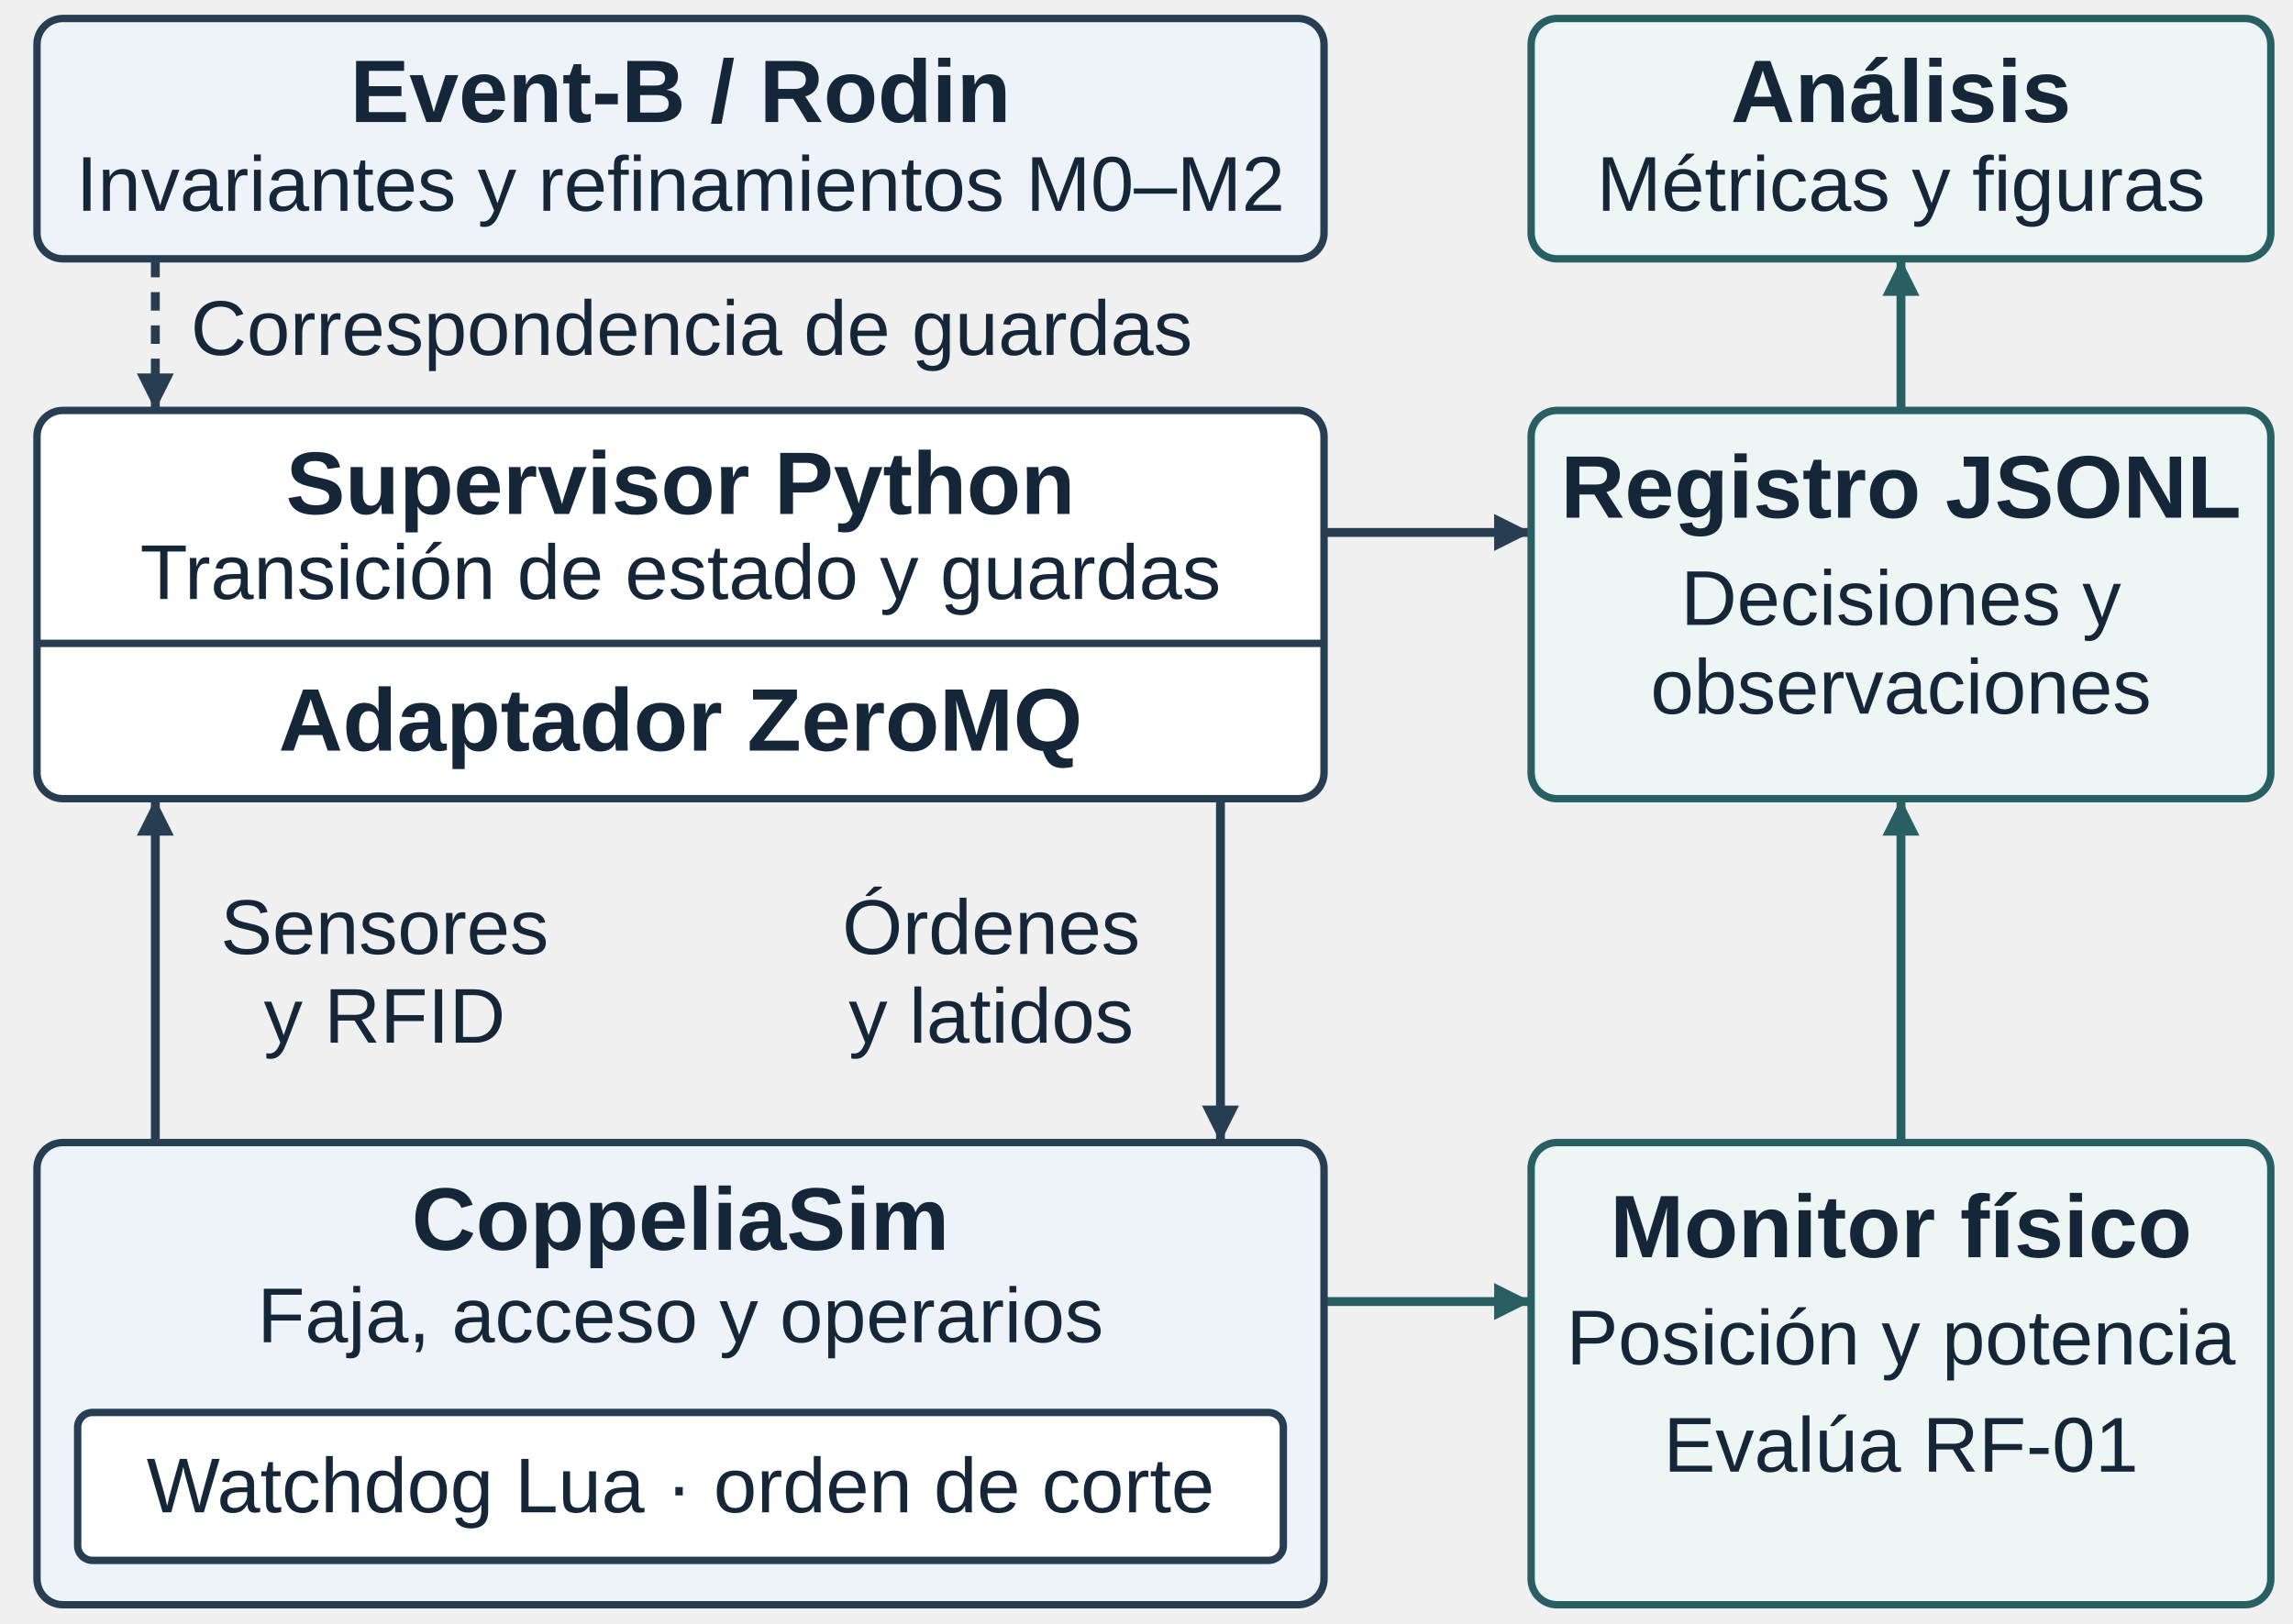
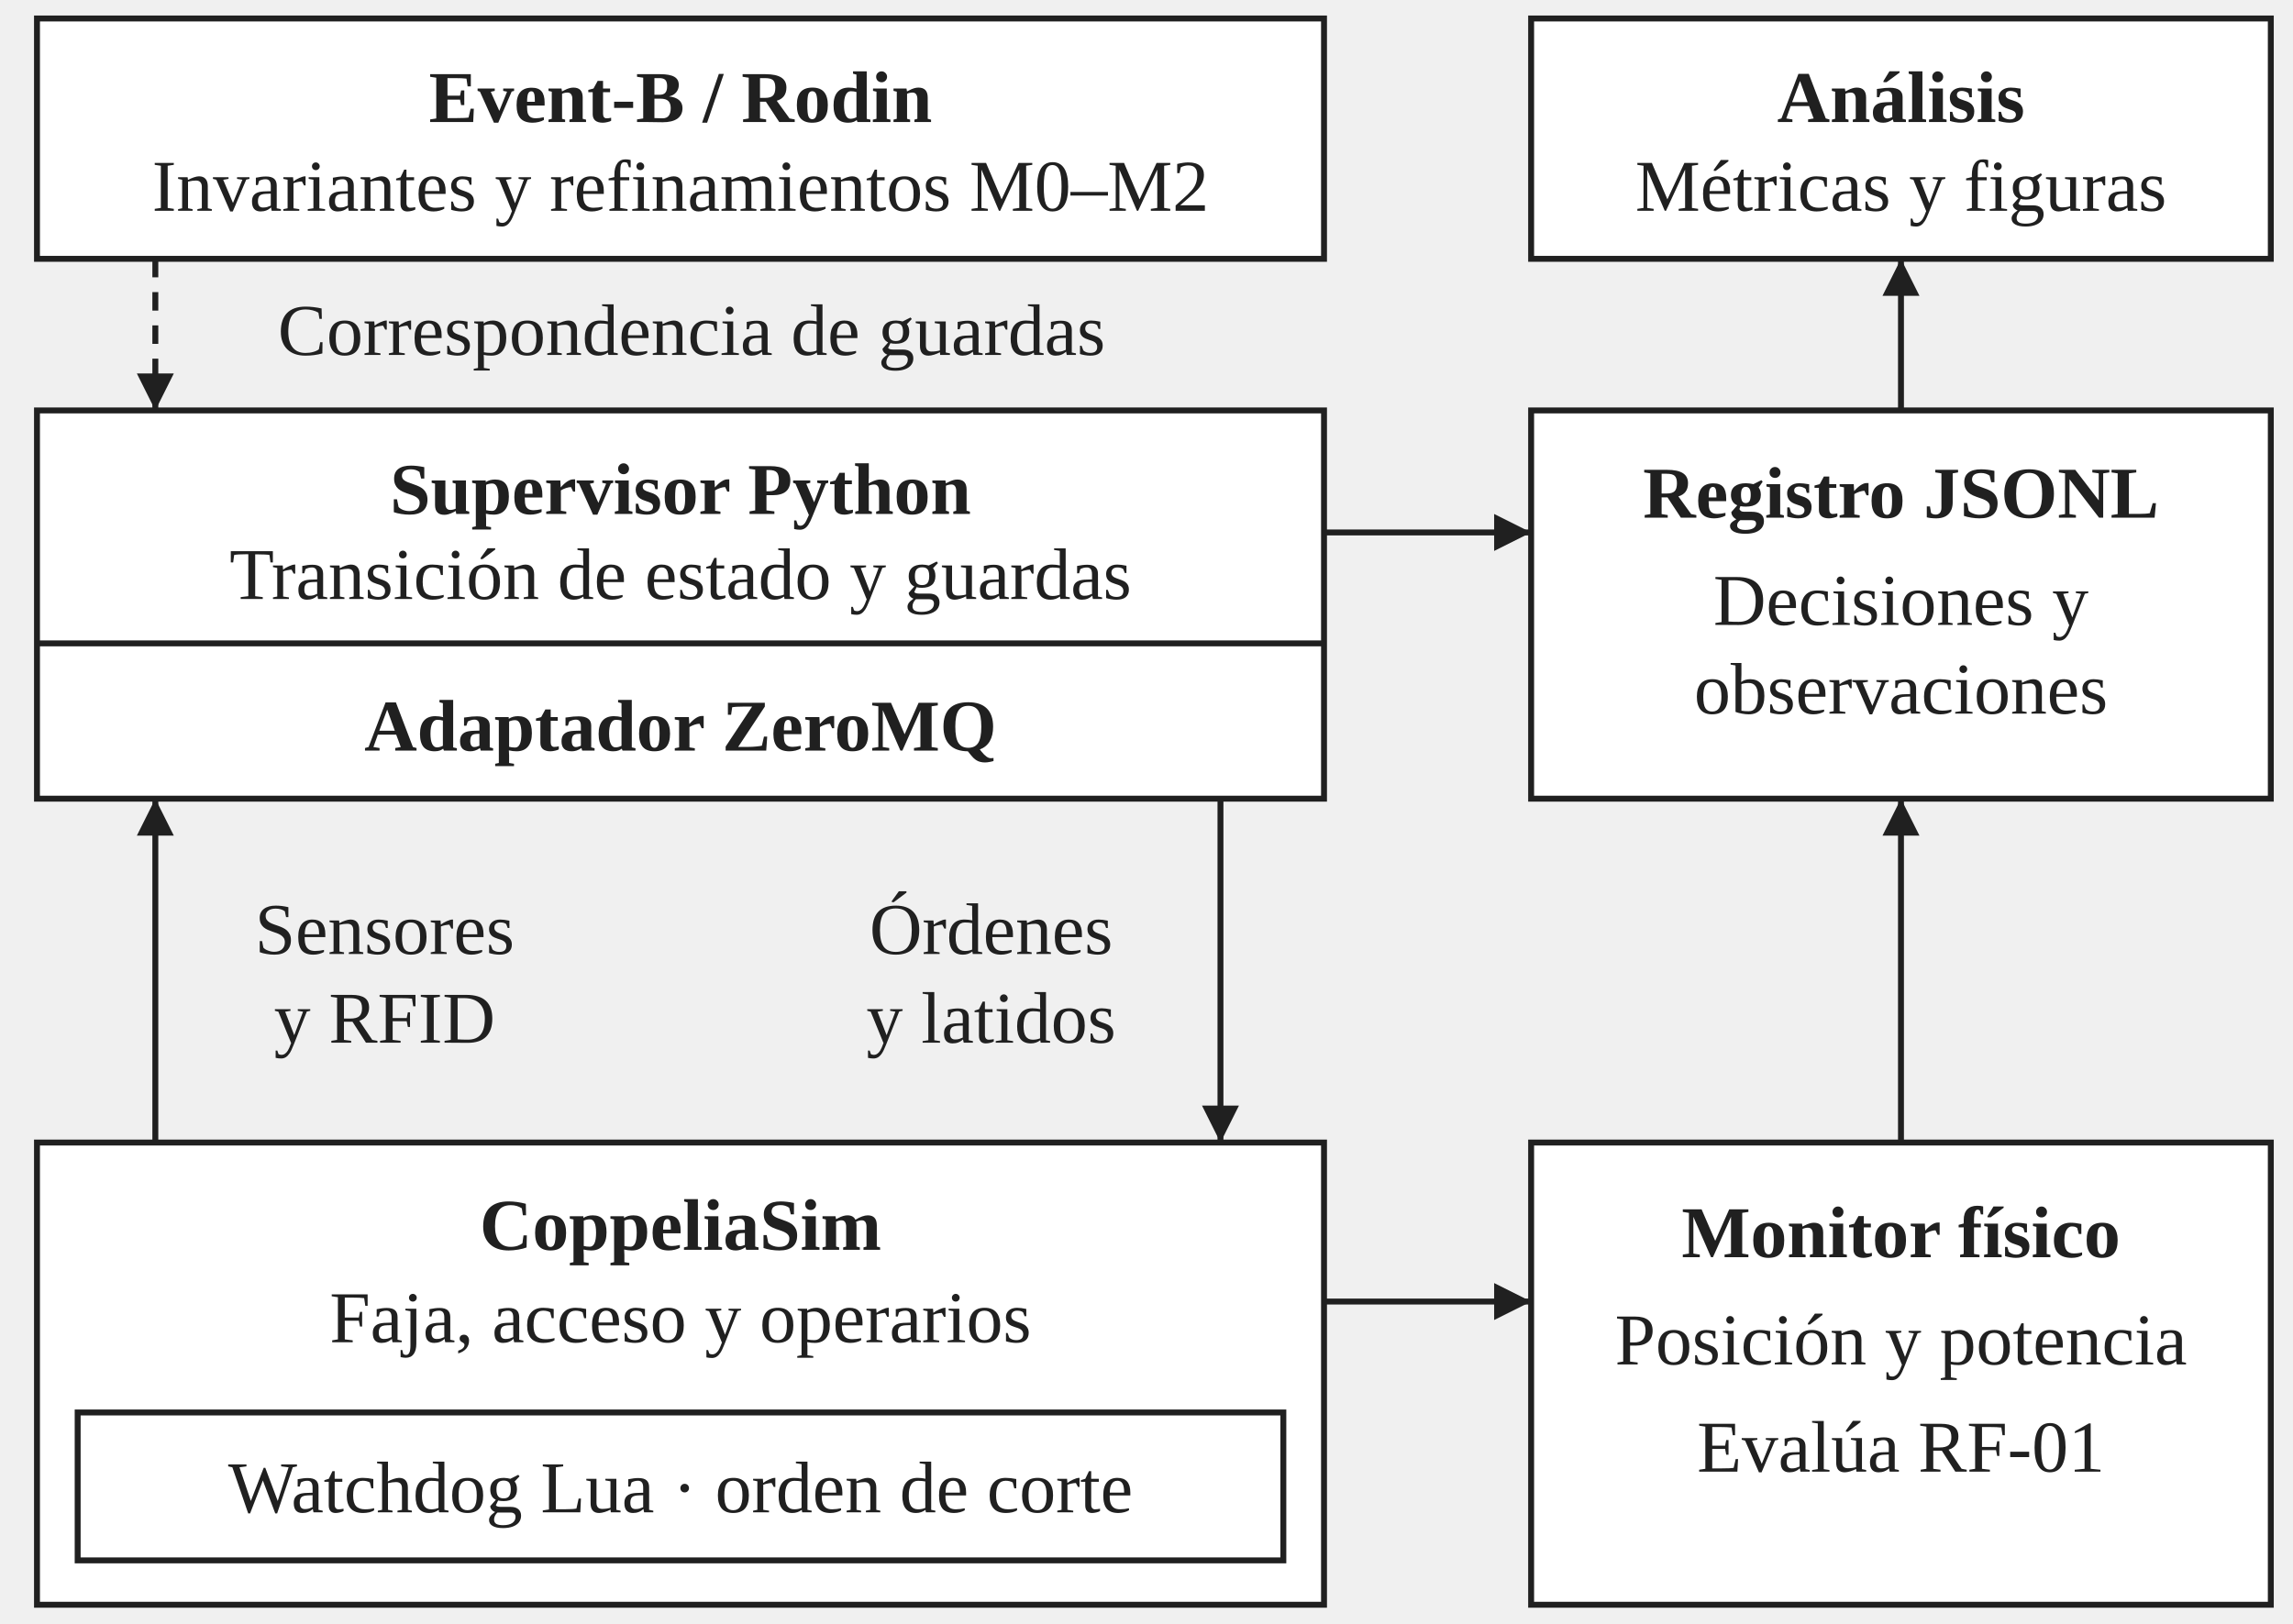
<svg xmlns="http://www.w3.org/2000/svg" width="620" height="439" viewBox="0 0 620 439" role="img" aria-labelledby="titulo descripcion">
  <defs>
    <marker id="flecha" markerWidth="12" markerHeight="12" refX="10" refY="6" orient="auto" markerUnits="userSpaceOnUse">
-       <path d="M0 1L10 6L0 11Z" fill="#273d51" />
+       <path d="M0 1L10 6L0 11Z" fill="#202020" />
    </marker>
    <marker id="flecha-observacion" markerWidth="12" markerHeight="12" refX="10" refY="6" orient="auto" markerUnits="userSpaceOnUse">
-       <path d="M0 1L10 6L0 11Z" fill="#285f62" />
+       <path d="M0 1L10 6L0 11Z" fill="#202020" />
    </marker>
    <style>
-       text { font-family:"Liberation Sans",sans-serif; fill:#152638; text-anchor:middle; }
-       .titulo { font-size:24px; font-weight:700; }
-       .rotulo { font-size:21px; }
-       .flujo { fill:none; stroke:#273d51; stroke-width:2.4; marker-end:url(#flecha); }
-       .observacion { stroke:#285f62; marker-end:url(#flecha-observacion); }
+       text { font-family:"Times New Roman","Nimbus Roman",serif; fill:#202020; text-anchor:middle; }
+       .titulo { font-size:19.75px; font-weight:700; }
+       .rotulo { font-size:19.75px; }
+       .flujo { fill:none; stroke:#202020; stroke-width:1.6; marker-end:url(#flecha); }
+       .observacion { stroke:#202020; marker-end:url(#flecha-observacion); }
      .correspondencia { stroke-dasharray:5 4; }
-       .modulo { fill:#fff; stroke:#273d51; stroke-width:2; }
-       .planta { fill:#edf3f8; }
-       .evidencia { fill:#eef6f5; stroke:#285f62; }
+       .modulo { fill:#fff; stroke:#202020; stroke-width:1.6; }
+       .planta { fill:#fff; }
+       .evidencia { fill:#fff; stroke:#202020; }
    </style>
  </defs>
  <g class="flujo">
    <path class="correspondencia" d="M42 70V111" />
    <path d="M42 309V216" />
    <path d="M330 216V309" />
    <path d="M358 144H414" />
    <path class="observacion" d="M358 352H414" />
    <path class="observacion" d="M514 309V216" />
    <path class="observacion" d="M514 111V70" />
  </g>
-   <rect class="modulo planta" x="10" y="5" width="348" height="65" rx="7" />
+   <rect class="modulo planta" x="10" y="5" width="348" height="65" />
  <text class="titulo" x="184" y="33">Event-B / Rodin</text>
  <text class="rotulo" x="184" y="57">Invariantes y refinamientos M0–M2</text>
  <text class="rotulo" x="187" y="96">Correspondencia de guardas</text>
-   <rect class="modulo" x="10" y="111" width="348" height="105" rx="7" />
-   <path d="M10 174H358" stroke="#273d51" stroke-width="2" />
+   <rect class="modulo" x="10" y="111" width="348" height="105" />
+   <path d="M10 174H358" stroke="#202020" stroke-width="1.6" />
  <text class="titulo" x="184" y="139">Supervisor Python</text>
  <text class="rotulo" x="184" y="162">Transición de estado y guardas</text>
  <text class="titulo" x="184" y="203">Adaptador ZeroMQ</text>
  <g class="rotulo">
    <text x="104" y="258">Sensores</text>
    <text x="104" y="282">y RFID</text>
    <text x="268" y="258">Órdenes</text>
    <text x="268" y="282">y latidos</text>
  </g>
-   <rect class="modulo planta" x="10" y="309" width="348" height="125" rx="7" />
+   <rect class="modulo planta" x="10" y="309" width="348" height="125" />
  <text class="titulo" x="184" y="338">CoppeliaSim</text>
  <text class="rotulo" x="184" y="363">Faja, acceso y operarios</text>
-   <rect class="modulo" x="21" y="382" width="326" height="40" rx="4" />
+   <rect class="modulo" x="21" y="382" width="326" height="40" />
  <text class="rotulo" x="184" y="409">Watchdog Lua · orden de corte</text>
-   <rect class="modulo evidencia" x="414" y="309" width="200" height="125" rx="7" />
+   <rect class="modulo evidencia" x="414" y="309" width="200" height="125" />
  <text class="titulo" x="514" y="340">Monitor físico</text>
  <text class="rotulo" x="514" y="369">Posición y potencia</text>
  <text class="rotulo" x="514" y="398">Evalúa RF-01</text>
-   <rect class="modulo evidencia" x="414" y="111" width="200" height="105" rx="7" />
+   <rect class="modulo evidencia" x="414" y="111" width="200" height="105" />
  <text class="titulo" x="514" y="140">Registro JSONL</text>
  <text class="rotulo" x="514" y="169">Decisiones y</text>
  <text class="rotulo" x="514" y="193">observaciones</text>
-   <rect class="modulo evidencia" x="414" y="5" width="200" height="65" rx="7" />
+   <rect class="modulo evidencia" x="414" y="5" width="200" height="65" />
  <text class="titulo" x="514" y="33">Análisis</text>
  <text class="rotulo" x="514" y="57">Métricas y figuras</text>
</svg>
